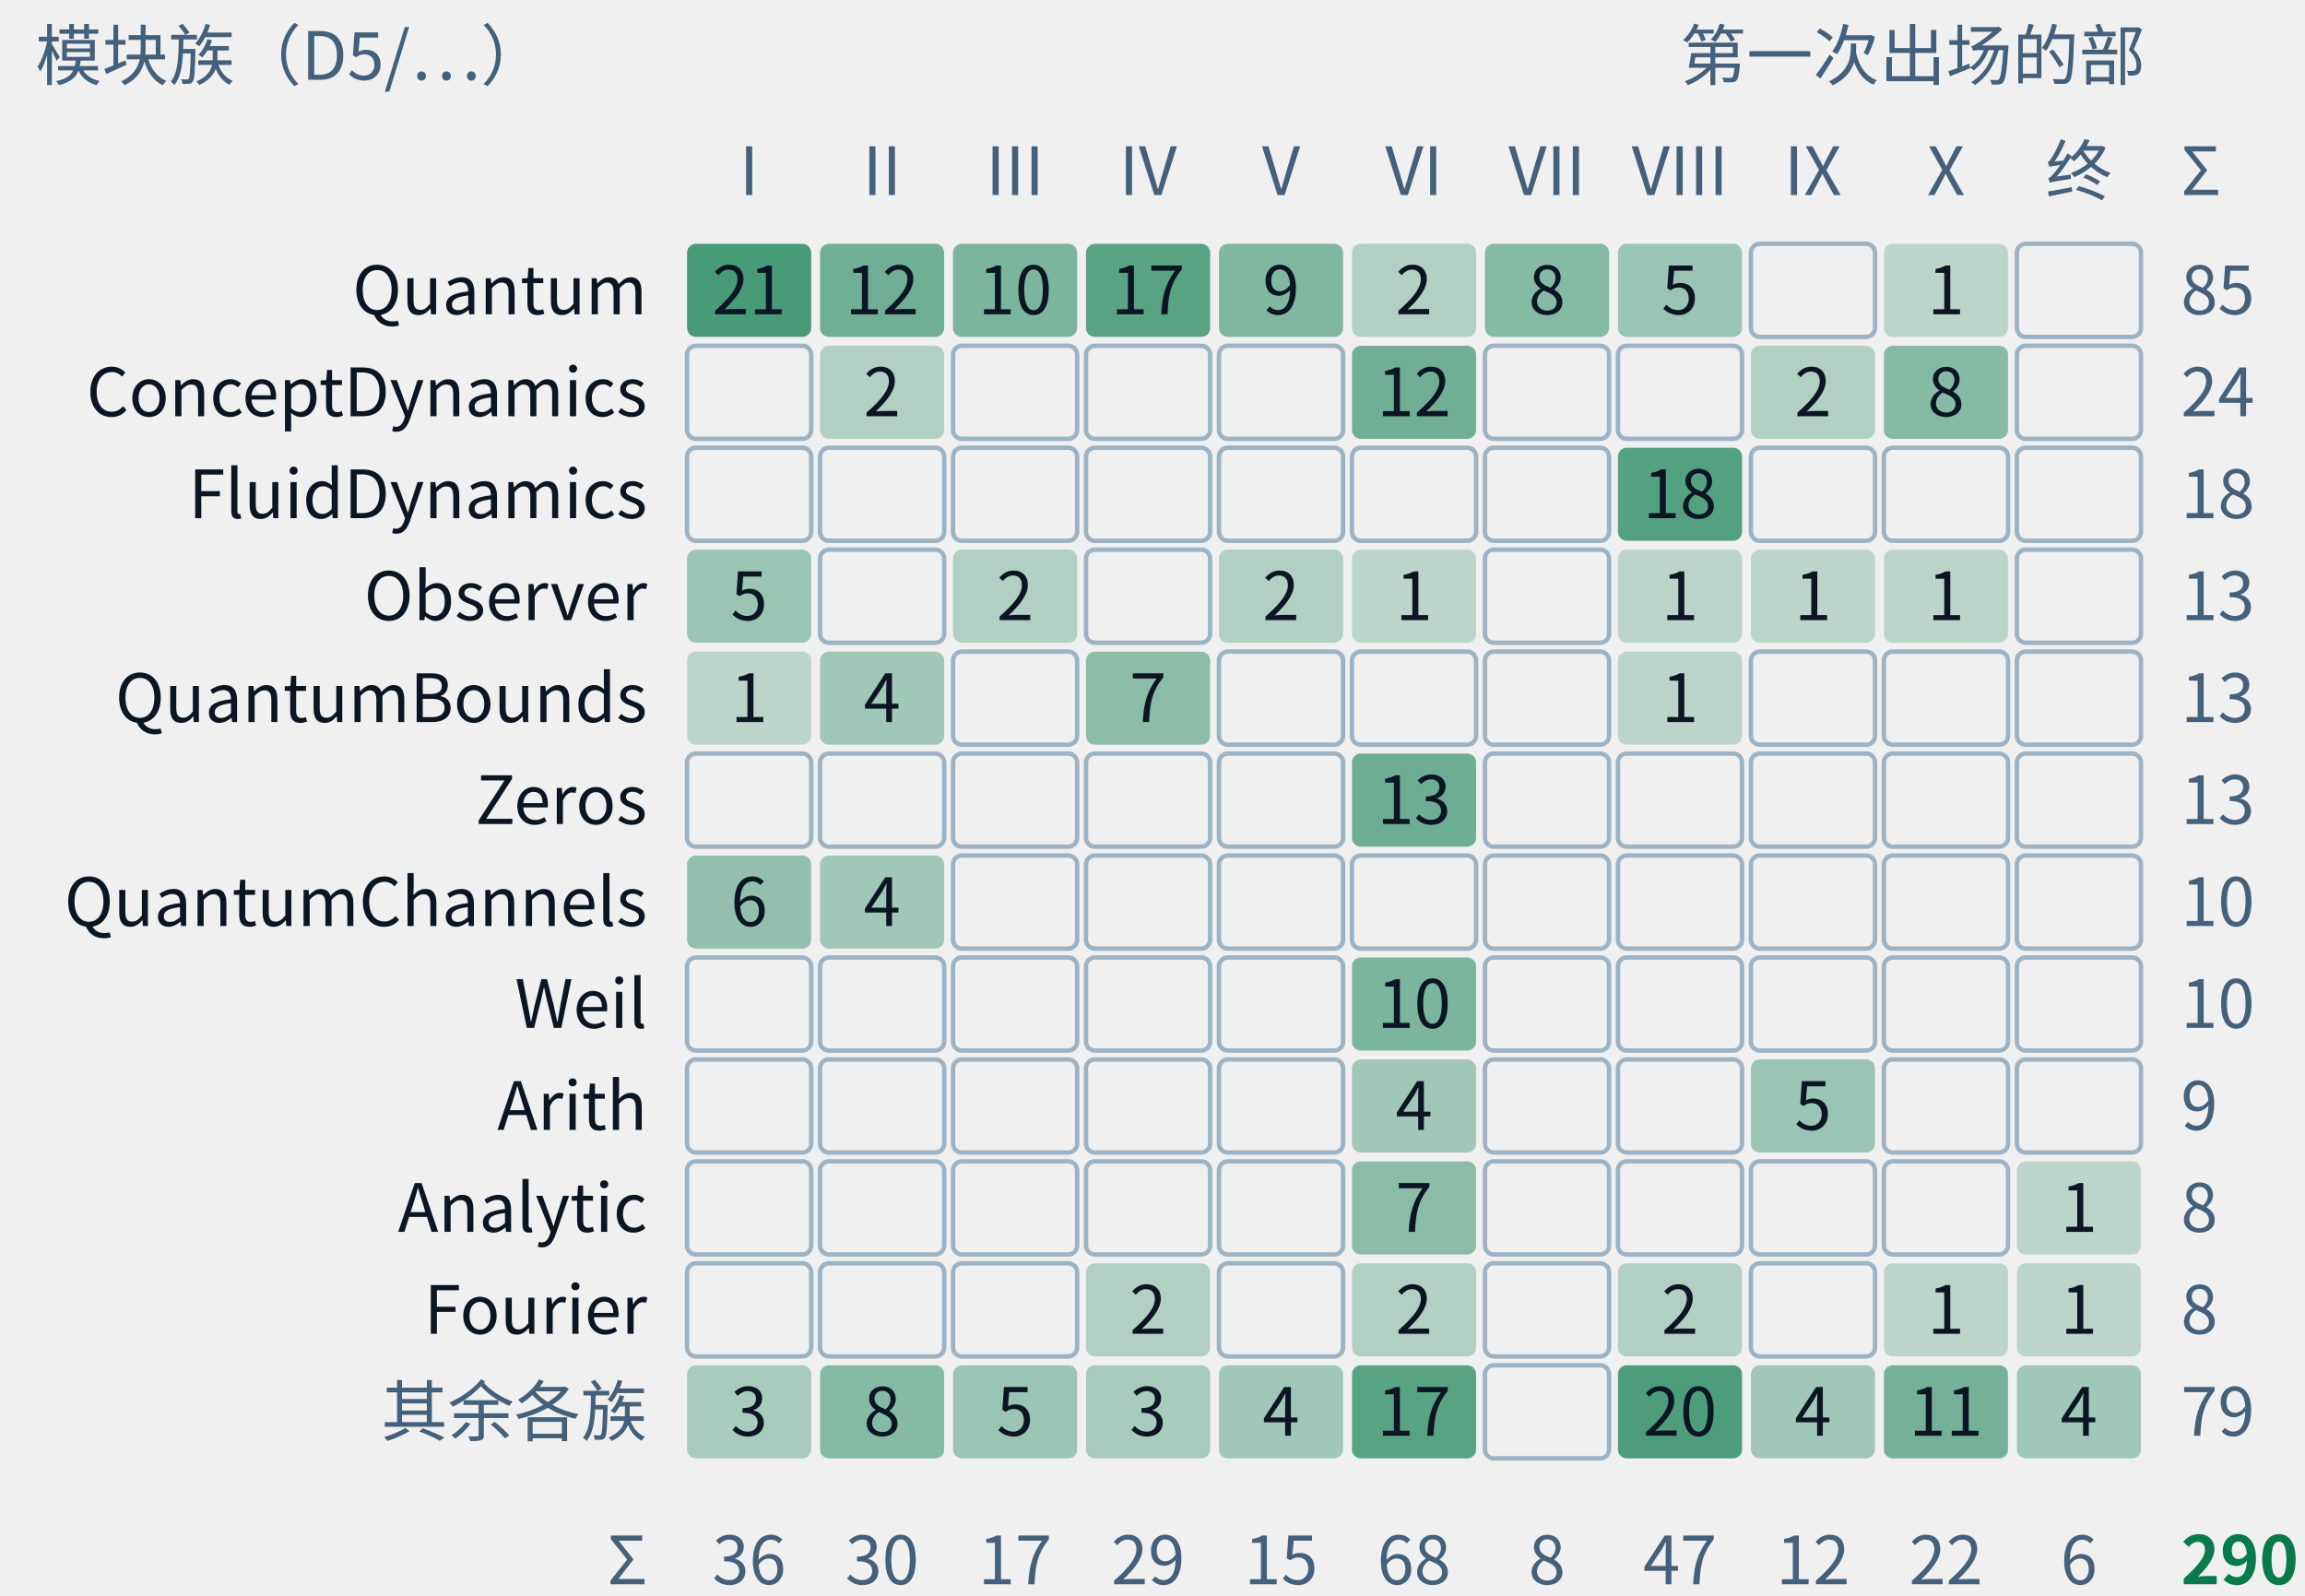
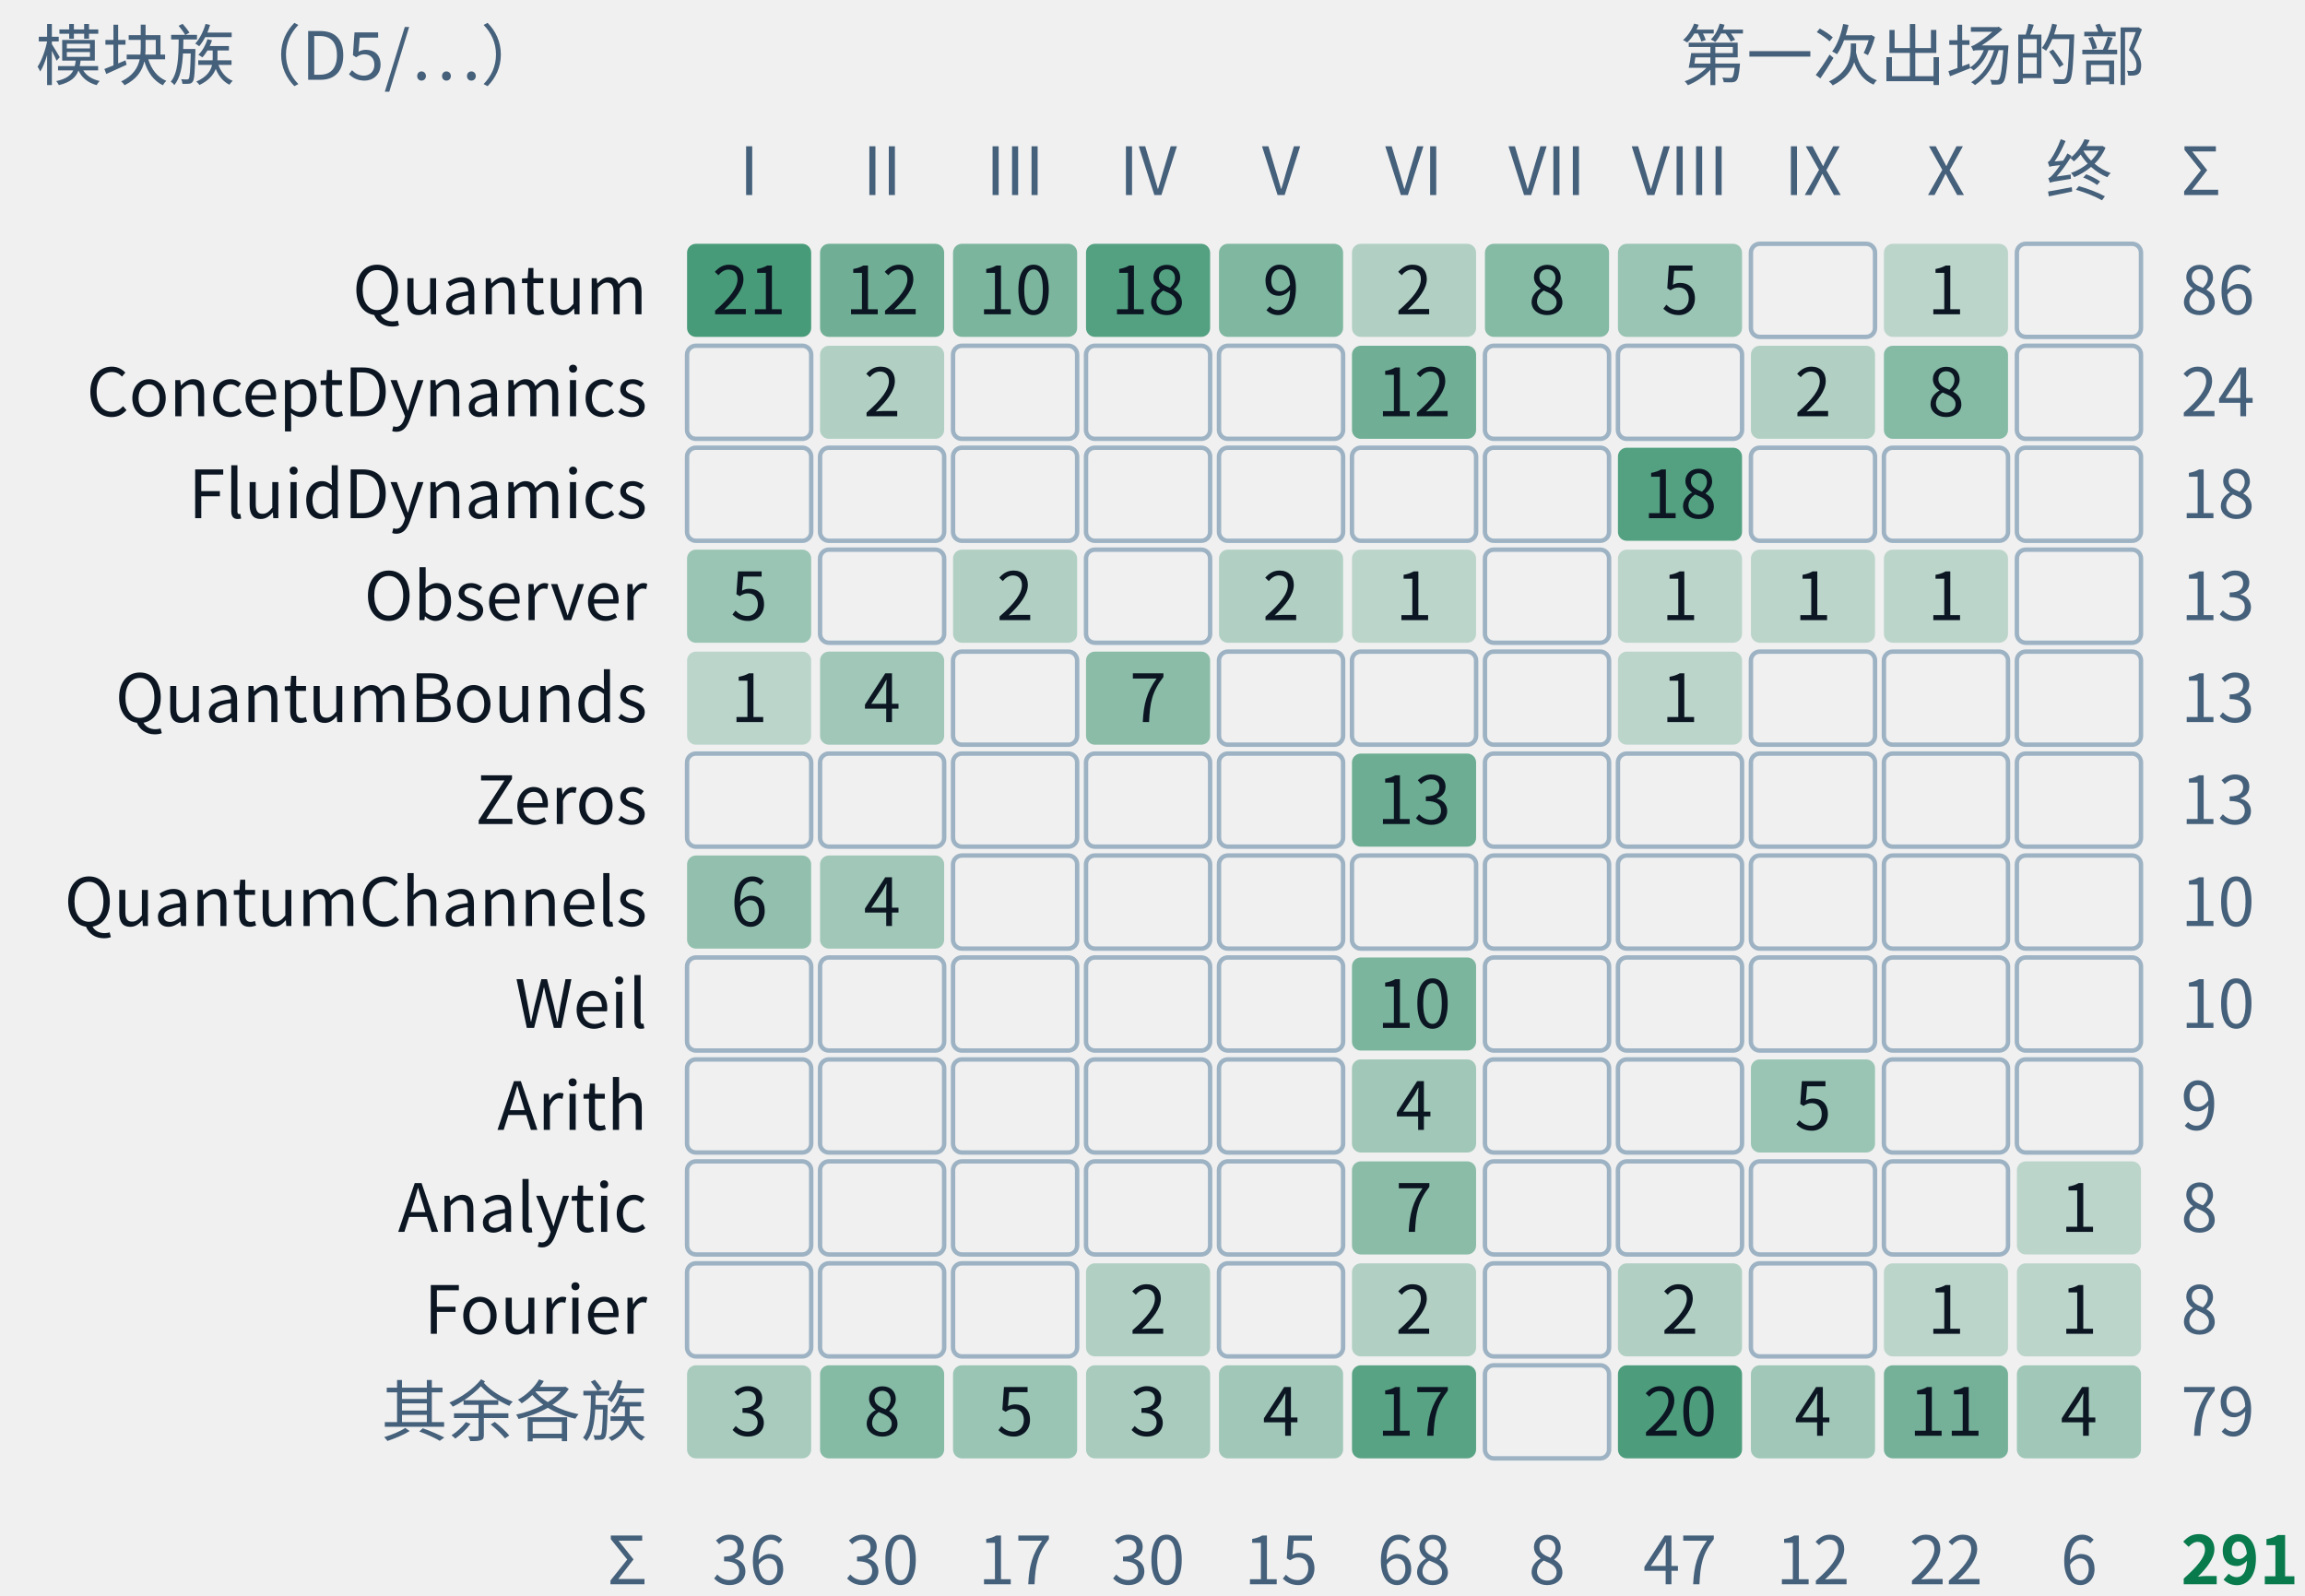
- <svg xmlns="http://www.w3.org/2000/svg" class="tr-fig" data-tr-fig="appc-modules-by-part" data-lang="zh" viewBox="0 0 520 360" width="520" height="360" font-family="'Noto Sans SC', 'Noto Sans CJK SC', 'Source Sans 3', 'PingFang SC', 'Microsoft YaHei', system-ui, sans-serif" role="img" aria-label="一张计数格：行是 trureturing 的模块族，从上到下是 Quantum、ConceptDynamics、FluidDynamics、Observer、QuantumBounds、Zeros、QuantumChannels、Weil、Arith、Analytic、Fourier 与其余各族；列是第一至第十部与“终章、附录”。每格写着这一族里在这一部第一次出场的定理条数，底色越深条数越多，空格为零。Quantum 一族最大，85 条，分布在第一至第八部与第十部；FluidDynamics 的 18 条全在第八部；Zeros、Weil 只在第六部。合计 290 条，即附录 C 的 C.1 索引。">
+ <svg xmlns="http://www.w3.org/2000/svg" class="tr-fig" data-tr-fig="appc-modules-by-part" data-lang="zh" viewBox="0 0 520 360" width="520" height="360" font-family="'Noto Sans SC', 'Noto Sans CJK SC', 'Source Sans 3', 'PingFang SC', 'Microsoft YaHei', system-ui, sans-serif" role="img" aria-label="一张计数格：行是 trureturing 的模块族，从上到下是 Quantum、ConceptDynamics、FluidDynamics、Observer、QuantumBounds、Zeros、QuantumChannels、Weil、Arith、Analytic、Fourier 与其余各族；列是第一至第十部与“终章、附录”。每格写着这一族里在这一部第一次出场的定理条数，底色越深条数越多，空格为零。Quantum 一族最大，86 条，分布在第一至第八部与第十部；FluidDynamics 的 18 条全在第八部；Zeros、Weil 只在第六部。合计 291 条，即附录 C 的 C.1 索引。">
  <style>.ts-ink{stroke:#0b1622}.tf-ink{fill:#0b1622}.ts-dim{stroke:#45607a}.tf-dim{fill:#45607a}.ts-faint{stroke:#9db3c4}.tf-faint{fill:#9db3c4}.ts-edge{stroke:#b9d0dd}.tf-edge{fill:#b9d0dd}.ts-hot{stroke:#5f9bb5}.tf-hot{fill:#5f9bb5}.ts-bg{stroke:#ffffff}.tf-bg{fill:#ffffff}.ts-panel{stroke:#eef5f9}.tf-panel{fill:#eef5f9}.ts-sheet{stroke:#f7fbfd}.tf-sheet{fill:#f7fbfd}.ts-cyan{stroke:#007c8a}.tf-cyan{fill:#007c8a}.ts-magenta{stroke:#b0128f}.tf-magenta{fill:#b0128f}.ts-amber{stroke:#946200}.tf-amber{fill:#946200}.ts-violet{stroke:#5a45c8}.tf-violet{fill:#5a45c8}.ts-ok{stroke:#087a4c}.tf-ok{fill:#087a4c}.ts-warn{stroke:#c21f3a}.tf-warn{fill:#c21f3a}.ts-blue{stroke:#1d5fd0}.tf-blue{fill:#1d5fd0}.ts-orange{stroke:#b85410}.tf-orange{fill:#b85410}.ts-sigma{stroke:#28405a}.tf-sigma{fill:#28405a}@media (prefers-color-scheme:dark){.ts-ink{stroke:#d4efff}.tf-ink{fill:#d4efff}.ts-dim{stroke:#6f8ea5}.tf-dim{fill:#6f8ea5}.ts-faint{stroke:#34506a}.tf-faint{fill:#34506a}.ts-edge{stroke:#143049}.tf-edge{fill:#143049}.ts-hot{stroke:#1f5d7c}.tf-hot{fill:#1f5d7c}.ts-bg{stroke:#03060c}.tf-bg{fill:#03060c}.ts-panel{stroke:#07101b}.tf-panel{fill:#07101b}.ts-sheet{stroke:#050c16}.tf-sheet{fill:#050c16}.ts-cyan{stroke:#19f0ff}.tf-cyan{fill:#19f0ff}.ts-magenta{stroke:#ff2fd0}.tf-magenta{fill:#ff2fd0}.ts-amber{stroke:#ffc83d}.tf-amber{fill:#ffc83d}.ts-violet{stroke:#9d8cff}.tf-violet{fill:#9d8cff}.ts-ok{stroke:#46ffb2}.tf-ok{fill:#46ffb2}.ts-warn{stroke:#ff5064}.tf-warn{fill:#ff5064}.ts-blue{stroke:#2a7bff}.tf-blue{fill:#2a7bff}.ts-orange{stroke:#ff8a3c}.tf-orange{fill:#ff8a3c}.ts-sigma{stroke:#cfe3ff}.tf-sigma{fill:#cfe3ff}}</style>
  <text class="tf-dim" x="8" y="18" font-size="15">模块族（D5/…）</text>
  <text class="tf-dim" x="484" y="18" font-size="15" text-anchor="end">第一次出场的部</text>
  <text class="tf-dim" x="169" y="44" font-size="15" text-anchor="middle">I</text>
  <text class="tf-dim" x="199" y="44" font-size="15" text-anchor="middle">II</text>
  <text class="tf-dim" x="229" y="44" font-size="15" text-anchor="middle">III</text>
  <text class="tf-dim" x="259" y="44" font-size="15" text-anchor="middle">IV</text>
  <text class="tf-dim" x="289" y="44" font-size="15" text-anchor="middle">V</text>
  <text class="tf-dim" x="319" y="44" font-size="15" text-anchor="middle">VI</text>
  <text class="tf-dim" x="349" y="44" font-size="15" text-anchor="middle">VII</text>
  <text class="tf-dim" x="379" y="44" font-size="15" text-anchor="middle">VIII</text>
  <text class="tf-dim" x="409" y="44" font-size="15" text-anchor="middle">IX</text>
  <text class="tf-dim" x="439" y="44" font-size="15" text-anchor="middle">X</text>
  <text class="tf-dim" x="469" y="44" font-size="15" text-anchor="middle">终</text>
  <text class="tf-ink" x="146" y="70.9" font-size="15" text-anchor="end">Quantum</text>
  <rect x="155" y="55" width="28" height="21" rx="2" class="tf-ok" fill-opacity="0.72" />
  <text class="tf-ink" x="169" y="70.9" font-size="15" text-anchor="middle">21</text>
  <rect x="185" y="55" width="28" height="21" rx="2" class="tf-ok" fill-opacity="0.55" />
  <text class="tf-ink" x="199" y="70.9" font-size="15" text-anchor="middle">12</text>
  <rect x="215" y="55" width="28" height="21" rx="2" class="tf-ok" fill-opacity="0.5" />
  <text class="tf-ink" x="229" y="70.9" font-size="15" text-anchor="middle">10</text>
-   <rect x="245" y="55" width="28" height="21" rx="2" class="tf-ok" fill-opacity="0.65" />
-   <text class="tf-ink" x="259" y="70.9" font-size="15" text-anchor="middle">17</text>
+   <rect x="245" y="55" width="28" height="21" rx="2" class="tf-ok" fill-opacity="0.67" />
+   <text class="tf-ink" x="259" y="70.9" font-size="15" text-anchor="middle">18</text>
  <rect x="275" y="55" width="28" height="21" rx="2" class="tf-ok" fill-opacity="0.48" />
  <text class="tf-ink" x="289" y="70.9" font-size="15" text-anchor="middle">9</text>
  <rect x="305" y="55" width="28" height="21" rx="2" class="tf-ok" fill-opacity="0.27" />
  <text class="tf-ink" x="319" y="70.9" font-size="15" text-anchor="middle">2</text>
  <rect x="335" y="55" width="28" height="21" rx="2" class="tf-ok" fill-opacity="0.46" />
  <text class="tf-ink" x="349" y="70.9" font-size="15" text-anchor="middle">8</text>
  <rect x="365" y="55" width="28" height="21" rx="2" class="tf-ok" fill-opacity="0.37" />
  <text class="tf-ink" x="379" y="70.9" font-size="15" text-anchor="middle">5</text>
  <rect x="395" y="55" width="28" height="21" rx="2" class="ts-faint" stroke-width="1" fill="none" />
  <rect x="425" y="55" width="28" height="21" rx="2" class="tf-ok" fill-opacity="0.22" />
  <text class="tf-ink" x="439" y="70.9" font-size="15" text-anchor="middle">1</text>
  <rect x="455" y="55" width="28" height="21" rx="2" class="ts-faint" stroke-width="1" fill="none" />
-   <text class="tf-dim" x="492" y="70.9" font-size="15">85</text>
+   <text class="tf-dim" x="492" y="70.9" font-size="15">86</text>
  <text class="tf-ink" x="146" y="93.9" font-size="15" text-anchor="end">ConceptDynamics</text>
  <rect x="155" y="78" width="28" height="21" rx="2" class="ts-faint" stroke-width="1" fill="none" />
  <rect x="185" y="78" width="28" height="21" rx="2" class="tf-ok" fill-opacity="0.27" />
  <text class="tf-ink" x="199" y="93.9" font-size="15" text-anchor="middle">2</text>
  <rect x="215" y="78" width="28" height="21" rx="2" class="ts-faint" stroke-width="1" fill="none" />
  <rect x="245" y="78" width="28" height="21" rx="2" class="ts-faint" stroke-width="1" fill="none" />
  <rect x="275" y="78" width="28" height="21" rx="2" class="ts-faint" stroke-width="1" fill="none" />
  <rect x="305" y="78" width="28" height="21" rx="2" class="tf-ok" fill-opacity="0.55" />
  <text class="tf-ink" x="319" y="93.9" font-size="15" text-anchor="middle">12</text>
  <rect x="335" y="78" width="28" height="21" rx="2" class="ts-faint" stroke-width="1" fill="none" />
  <rect x="365" y="78" width="28" height="21" rx="2" class="ts-faint" stroke-width="1" fill="none" />
  <rect x="395" y="78" width="28" height="21" rx="2" class="tf-ok" fill-opacity="0.27" />
  <text class="tf-ink" x="409" y="93.9" font-size="15" text-anchor="middle">2</text>
  <rect x="425" y="78" width="28" height="21" rx="2" class="tf-ok" fill-opacity="0.46" />
  <text class="tf-ink" x="439" y="93.9" font-size="15" text-anchor="middle">8</text>
  <rect x="455" y="78" width="28" height="21" rx="2" class="ts-faint" stroke-width="1" fill="none" />
  <text class="tf-dim" x="492" y="93.9" font-size="15">24</text>
  <text class="tf-ink" x="146" y="116.9" font-size="15" text-anchor="end">FluidDynamics</text>
  <rect x="155" y="101" width="28" height="21" rx="2" class="ts-faint" stroke-width="1" fill="none" />
  <rect x="185" y="101" width="28" height="21" rx="2" class="ts-faint" stroke-width="1" fill="none" />
  <rect x="215" y="101" width="28" height="21" rx="2" class="ts-faint" stroke-width="1" fill="none" />
  <rect x="245" y="101" width="28" height="21" rx="2" class="ts-faint" stroke-width="1" fill="none" />
  <rect x="275" y="101" width="28" height="21" rx="2" class="ts-faint" stroke-width="1" fill="none" />
  <rect x="305" y="101" width="28" height="21" rx="2" class="ts-faint" stroke-width="1" fill="none" />
  <rect x="335" y="101" width="28" height="21" rx="2" class="ts-faint" stroke-width="1" fill="none" />
  <rect x="365" y="101" width="28" height="21" rx="2" class="tf-ok" fill-opacity="0.67" />
  <text class="tf-ink" x="379" y="116.9" font-size="15" text-anchor="middle">18</text>
  <rect x="395" y="101" width="28" height="21" rx="2" class="ts-faint" stroke-width="1" fill="none" />
  <rect x="425" y="101" width="28" height="21" rx="2" class="ts-faint" stroke-width="1" fill="none" />
  <rect x="455" y="101" width="28" height="21" rx="2" class="ts-faint" stroke-width="1" fill="none" />
  <text class="tf-dim" x="492" y="116.9" font-size="15">18</text>
  <text class="tf-ink" x="146" y="139.9" font-size="15" text-anchor="end">Observer</text>
  <rect x="155" y="124" width="28" height="21" rx="2" class="tf-ok" fill-opacity="0.37" />
  <text class="tf-ink" x="169" y="139.9" font-size="15" text-anchor="middle">5</text>
  <rect x="185" y="124" width="28" height="21" rx="2" class="ts-faint" stroke-width="1" fill="none" />
  <rect x="215" y="124" width="28" height="21" rx="2" class="tf-ok" fill-opacity="0.27" />
  <text class="tf-ink" x="229" y="139.9" font-size="15" text-anchor="middle">2</text>
  <rect x="245" y="124" width="28" height="21" rx="2" class="ts-faint" stroke-width="1" fill="none" />
  <rect x="275" y="124" width="28" height="21" rx="2" class="tf-ok" fill-opacity="0.27" />
  <text class="tf-ink" x="289" y="139.9" font-size="15" text-anchor="middle">2</text>
  <rect x="305" y="124" width="28" height="21" rx="2" class="tf-ok" fill-opacity="0.22" />
  <text class="tf-ink" x="319" y="139.9" font-size="15" text-anchor="middle">1</text>
  <rect x="335" y="124" width="28" height="21" rx="2" class="ts-faint" stroke-width="1" fill="none" />
  <rect x="365" y="124" width="28" height="21" rx="2" class="tf-ok" fill-opacity="0.22" />
  <text class="tf-ink" x="379" y="139.9" font-size="15" text-anchor="middle">1</text>
  <rect x="395" y="124" width="28" height="21" rx="2" class="tf-ok" fill-opacity="0.22" />
  <text class="tf-ink" x="409" y="139.9" font-size="15" text-anchor="middle">1</text>
  <rect x="425" y="124" width="28" height="21" rx="2" class="tf-ok" fill-opacity="0.22" />
  <text class="tf-ink" x="439" y="139.9" font-size="15" text-anchor="middle">1</text>
  <rect x="455" y="124" width="28" height="21" rx="2" class="ts-faint" stroke-width="1" fill="none" />
  <text class="tf-dim" x="492" y="139.9" font-size="15">13</text>
  <text class="tf-ink" x="146" y="162.9" font-size="15" text-anchor="end">QuantumBounds</text>
  <rect x="155" y="147" width="28" height="21" rx="2" class="tf-ok" fill-opacity="0.22" />
  <text class="tf-ink" x="169" y="162.9" font-size="15" text-anchor="middle">1</text>
  <rect x="185" y="147" width="28" height="21" rx="2" class="tf-ok" fill-opacity="0.34" />
  <text class="tf-ink" x="199" y="162.9" font-size="15" text-anchor="middle">4</text>
  <rect x="215" y="147" width="28" height="21" rx="2" class="ts-faint" stroke-width="1" fill="none" />
  <rect x="245" y="147" width="28" height="21" rx="2" class="tf-ok" fill-opacity="0.43" />
  <text class="tf-ink" x="259" y="162.9" font-size="15" text-anchor="middle">7</text>
  <rect x="275" y="147" width="28" height="21" rx="2" class="ts-faint" stroke-width="1" fill="none" />
  <rect x="305" y="147" width="28" height="21" rx="2" class="ts-faint" stroke-width="1" fill="none" />
  <rect x="335" y="147" width="28" height="21" rx="2" class="ts-faint" stroke-width="1" fill="none" />
  <rect x="365" y="147" width="28" height="21" rx="2" class="tf-ok" fill-opacity="0.22" />
  <text class="tf-ink" x="379" y="162.9" font-size="15" text-anchor="middle">1</text>
  <rect x="395" y="147" width="28" height="21" rx="2" class="ts-faint" stroke-width="1" fill="none" />
  <rect x="425" y="147" width="28" height="21" rx="2" class="ts-faint" stroke-width="1" fill="none" />
  <rect x="455" y="147" width="28" height="21" rx="2" class="ts-faint" stroke-width="1" fill="none" />
  <text class="tf-dim" x="492" y="162.9" font-size="15">13</text>
  <text class="tf-ink" x="146" y="185.9" font-size="15" text-anchor="end">Zeros</text>
  <rect x="155" y="170" width="28" height="21" rx="2" class="ts-faint" stroke-width="1" fill="none" />
  <rect x="185" y="170" width="28" height="21" rx="2" class="ts-faint" stroke-width="1" fill="none" />
  <rect x="215" y="170" width="28" height="21" rx="2" class="ts-faint" stroke-width="1" fill="none" />
  <rect x="245" y="170" width="28" height="21" rx="2" class="ts-faint" stroke-width="1" fill="none" />
  <rect x="275" y="170" width="28" height="21" rx="2" class="ts-faint" stroke-width="1" fill="none" />
  <rect x="305" y="170" width="28" height="21" rx="2" class="tf-ok" fill-opacity="0.57" />
  <text class="tf-ink" x="319" y="185.9" font-size="15" text-anchor="middle">13</text>
  <rect x="335" y="170" width="28" height="21" rx="2" class="ts-faint" stroke-width="1" fill="none" />
  <rect x="365" y="170" width="28" height="21" rx="2" class="ts-faint" stroke-width="1" fill="none" />
  <rect x="395" y="170" width="28" height="21" rx="2" class="ts-faint" stroke-width="1" fill="none" />
  <rect x="425" y="170" width="28" height="21" rx="2" class="ts-faint" stroke-width="1" fill="none" />
  <rect x="455" y="170" width="28" height="21" rx="2" class="ts-faint" stroke-width="1" fill="none" />
  <text class="tf-dim" x="492" y="185.9" font-size="15">13</text>
  <text class="tf-ink" x="146" y="208.9" font-size="15" text-anchor="end">QuantumChannels</text>
  <rect x="155" y="193" width="28" height="21" rx="2" class="tf-ok" fill-opacity="0.4" />
  <text class="tf-ink" x="169" y="208.9" font-size="15" text-anchor="middle">6</text>
  <rect x="185" y="193" width="28" height="21" rx="2" class="tf-ok" fill-opacity="0.34" />
  <text class="tf-ink" x="199" y="208.9" font-size="15" text-anchor="middle">4</text>
  <rect x="215" y="193" width="28" height="21" rx="2" class="ts-faint" stroke-width="1" fill="none" />
  <rect x="245" y="193" width="28" height="21" rx="2" class="ts-faint" stroke-width="1" fill="none" />
  <rect x="275" y="193" width="28" height="21" rx="2" class="ts-faint" stroke-width="1" fill="none" />
  <rect x="305" y="193" width="28" height="21" rx="2" class="ts-faint" stroke-width="1" fill="none" />
  <rect x="335" y="193" width="28" height="21" rx="2" class="ts-faint" stroke-width="1" fill="none" />
  <rect x="365" y="193" width="28" height="21" rx="2" class="ts-faint" stroke-width="1" fill="none" />
  <rect x="395" y="193" width="28" height="21" rx="2" class="ts-faint" stroke-width="1" fill="none" />
  <rect x="425" y="193" width="28" height="21" rx="2" class="ts-faint" stroke-width="1" fill="none" />
  <rect x="455" y="193" width="28" height="21" rx="2" class="ts-faint" stroke-width="1" fill="none" />
  <text class="tf-dim" x="492" y="208.9" font-size="15">10</text>
  <text class="tf-ink" x="146" y="231.9" font-size="15" text-anchor="end">Weil</text>
  <rect x="155" y="216" width="28" height="21" rx="2" class="ts-faint" stroke-width="1" fill="none" />
  <rect x="185" y="216" width="28" height="21" rx="2" class="ts-faint" stroke-width="1" fill="none" />
  <rect x="215" y="216" width="28" height="21" rx="2" class="ts-faint" stroke-width="1" fill="none" />
  <rect x="245" y="216" width="28" height="21" rx="2" class="ts-faint" stroke-width="1" fill="none" />
  <rect x="275" y="216" width="28" height="21" rx="2" class="ts-faint" stroke-width="1" fill="none" />
  <rect x="305" y="216" width="28" height="21" rx="2" class="tf-ok" fill-opacity="0.5" />
  <text class="tf-ink" x="319" y="231.9" font-size="15" text-anchor="middle">10</text>
  <rect x="335" y="216" width="28" height="21" rx="2" class="ts-faint" stroke-width="1" fill="none" />
  <rect x="365" y="216" width="28" height="21" rx="2" class="ts-faint" stroke-width="1" fill="none" />
  <rect x="395" y="216" width="28" height="21" rx="2" class="ts-faint" stroke-width="1" fill="none" />
  <rect x="425" y="216" width="28" height="21" rx="2" class="ts-faint" stroke-width="1" fill="none" />
  <rect x="455" y="216" width="28" height="21" rx="2" class="ts-faint" stroke-width="1" fill="none" />
  <text class="tf-dim" x="492" y="231.9" font-size="15">10</text>
  <text class="tf-ink" x="146" y="254.9" font-size="15" text-anchor="end">Arith</text>
  <rect x="155" y="239" width="28" height="21" rx="2" class="ts-faint" stroke-width="1" fill="none" />
  <rect x="185" y="239" width="28" height="21" rx="2" class="ts-faint" stroke-width="1" fill="none" />
  <rect x="215" y="239" width="28" height="21" rx="2" class="ts-faint" stroke-width="1" fill="none" />
  <rect x="245" y="239" width="28" height="21" rx="2" class="ts-faint" stroke-width="1" fill="none" />
  <rect x="275" y="239" width="28" height="21" rx="2" class="ts-faint" stroke-width="1" fill="none" />
  <rect x="305" y="239" width="28" height="21" rx="2" class="tf-ok" fill-opacity="0.34" />
  <text class="tf-ink" x="319" y="254.9" font-size="15" text-anchor="middle">4</text>
  <rect x="335" y="239" width="28" height="21" rx="2" class="ts-faint" stroke-width="1" fill="none" />
  <rect x="365" y="239" width="28" height="21" rx="2" class="ts-faint" stroke-width="1" fill="none" />
  <rect x="395" y="239" width="28" height="21" rx="2" class="tf-ok" fill-opacity="0.37" />
  <text class="tf-ink" x="409" y="254.9" font-size="15" text-anchor="middle">5</text>
  <rect x="425" y="239" width="28" height="21" rx="2" class="ts-faint" stroke-width="1" fill="none" />
  <rect x="455" y="239" width="28" height="21" rx="2" class="ts-faint" stroke-width="1" fill="none" />
  <text class="tf-dim" x="492" y="254.9" font-size="15">9</text>
  <text class="tf-ink" x="146" y="277.9" font-size="15" text-anchor="end">Analytic</text>
  <rect x="155" y="262" width="28" height="21" rx="2" class="ts-faint" stroke-width="1" fill="none" />
  <rect x="185" y="262" width="28" height="21" rx="2" class="ts-faint" stroke-width="1" fill="none" />
  <rect x="215" y="262" width="28" height="21" rx="2" class="ts-faint" stroke-width="1" fill="none" />
  <rect x="245" y="262" width="28" height="21" rx="2" class="ts-faint" stroke-width="1" fill="none" />
  <rect x="275" y="262" width="28" height="21" rx="2" class="ts-faint" stroke-width="1" fill="none" />
  <rect x="305" y="262" width="28" height="21" rx="2" class="tf-ok" fill-opacity="0.43" />
  <text class="tf-ink" x="319" y="277.9" font-size="15" text-anchor="middle">7</text>
  <rect x="335" y="262" width="28" height="21" rx="2" class="ts-faint" stroke-width="1" fill="none" />
  <rect x="365" y="262" width="28" height="21" rx="2" class="ts-faint" stroke-width="1" fill="none" />
  <rect x="395" y="262" width="28" height="21" rx="2" class="ts-faint" stroke-width="1" fill="none" />
  <rect x="425" y="262" width="28" height="21" rx="2" class="ts-faint" stroke-width="1" fill="none" />
  <rect x="455" y="262" width="28" height="21" rx="2" class="tf-ok" fill-opacity="0.22" />
  <text class="tf-ink" x="469" y="277.9" font-size="15" text-anchor="middle">1</text>
  <text class="tf-dim" x="492" y="277.9" font-size="15">8</text>
  <text class="tf-ink" x="146" y="300.9" font-size="15" text-anchor="end">Fourier</text>
  <rect x="155" y="285" width="28" height="21" rx="2" class="ts-faint" stroke-width="1" fill="none" />
  <rect x="185" y="285" width="28" height="21" rx="2" class="ts-faint" stroke-width="1" fill="none" />
  <rect x="215" y="285" width="28" height="21" rx="2" class="ts-faint" stroke-width="1" fill="none" />
  <rect x="245" y="285" width="28" height="21" rx="2" class="tf-ok" fill-opacity="0.27" />
  <text class="tf-ink" x="259" y="300.9" font-size="15" text-anchor="middle">2</text>
  <rect x="275" y="285" width="28" height="21" rx="2" class="ts-faint" stroke-width="1" fill="none" />
  <rect x="305" y="285" width="28" height="21" rx="2" class="tf-ok" fill-opacity="0.27" />
  <text class="tf-ink" x="319" y="300.9" font-size="15" text-anchor="middle">2</text>
  <rect x="335" y="285" width="28" height="21" rx="2" class="ts-faint" stroke-width="1" fill="none" />
  <rect x="365" y="285" width="28" height="21" rx="2" class="tf-ok" fill-opacity="0.27" />
  <text class="tf-ink" x="379" y="300.9" font-size="15" text-anchor="middle">2</text>
  <rect x="395" y="285" width="28" height="21" rx="2" class="ts-faint" stroke-width="1" fill="none" />
  <rect x="425" y="285" width="28" height="21" rx="2" class="tf-ok" fill-opacity="0.22" />
  <text class="tf-ink" x="439" y="300.9" font-size="15" text-anchor="middle">1</text>
  <rect x="455" y="285" width="28" height="21" rx="2" class="tf-ok" fill-opacity="0.22" />
  <text class="tf-ink" x="469" y="300.9" font-size="15" text-anchor="middle">1</text>
  <text class="tf-dim" x="492" y="300.9" font-size="15">8</text>
  <text class="tf-dim" x="146" y="323.9" font-size="15" text-anchor="end">其余各族</text>
  <rect x="155" y="308" width="28" height="21" rx="2" class="tf-ok" fill-opacity="0.31" />
  <text class="tf-ink" x="169" y="323.9" font-size="15" text-anchor="middle">3</text>
  <rect x="185" y="308" width="28" height="21" rx="2" class="tf-ok" fill-opacity="0.46" />
  <text class="tf-ink" x="199" y="323.9" font-size="15" text-anchor="middle">8</text>
  <rect x="215" y="308" width="28" height="21" rx="2" class="tf-ok" fill-opacity="0.37" />
  <text class="tf-ink" x="229" y="323.9" font-size="15" text-anchor="middle">5</text>
  <rect x="245" y="308" width="28" height="21" rx="2" class="tf-ok" fill-opacity="0.31" />
  <text class="tf-ink" x="259" y="323.9" font-size="15" text-anchor="middle">3</text>
  <rect x="275" y="308" width="28" height="21" rx="2" class="tf-ok" fill-opacity="0.34" />
  <text class="tf-ink" x="289" y="323.9" font-size="15" text-anchor="middle">4</text>
  <rect x="305" y="308" width="28" height="21" rx="2" class="tf-ok" fill-opacity="0.65" />
  <text class="tf-ink" x="319" y="323.9" font-size="15" text-anchor="middle">17</text>
  <rect x="335" y="308" width="28" height="21" rx="2" class="ts-faint" stroke-width="1" fill="none" />
  <rect x="365" y="308" width="28" height="21" rx="2" class="tf-ok" fill-opacity="0.7" />
  <text class="tf-ink" x="379" y="323.9" font-size="15" text-anchor="middle">20</text>
  <rect x="395" y="308" width="28" height="21" rx="2" class="tf-ok" fill-opacity="0.34" />
  <text class="tf-ink" x="409" y="323.9" font-size="15" text-anchor="middle">4</text>
  <rect x="425" y="308" width="28" height="21" rx="2" class="tf-ok" fill-opacity="0.53" />
  <text class="tf-ink" x="439" y="323.9" font-size="15" text-anchor="middle">11</text>
  <rect x="455" y="308" width="28" height="21" rx="2" class="tf-ok" fill-opacity="0.34" />
  <text class="tf-ink" x="469" y="323.9" font-size="15" text-anchor="middle">4</text>
  <text class="tf-dim" x="492" y="323.9" font-size="15">79</text>
  <text class="tf-dim" x="492" y="44" font-size="15">Σ</text>
  <text class="tf-dim" x="146" y="357.4" font-size="15" text-anchor="end">Σ</text>
  <text class="tf-dim" x="169" y="357.4" font-size="15" text-anchor="middle">36</text>
  <text class="tf-dim" x="199" y="357.4" font-size="15" text-anchor="middle">30</text>
  <text class="tf-dim" x="229" y="357.4" font-size="15" text-anchor="middle">17</text>
-   <text class="tf-dim" x="259" y="357.4" font-size="15" text-anchor="middle">29</text>
+   <text class="tf-dim" x="259" y="357.4" font-size="15" text-anchor="middle">30</text>
  <text class="tf-dim" x="289" y="357.4" font-size="15" text-anchor="middle">15</text>
  <text class="tf-dim" x="319" y="357.4" font-size="15" text-anchor="middle">68</text>
  <text class="tf-dim" x="349" y="357.4" font-size="15" text-anchor="middle">8</text>
  <text class="tf-dim" x="379" y="357.4" font-size="15" text-anchor="middle">47</text>
  <text class="tf-dim" x="409" y="357.4" font-size="15" text-anchor="middle">12</text>
  <text class="tf-dim" x="439" y="357.4" font-size="15" text-anchor="middle">22</text>
  <text class="tf-dim" x="469" y="357.4" font-size="15" text-anchor="middle">6</text>
-   <text class="tf-ok" x="492" y="357.4" font-size="15" font-weight="600">290</text>
+   <text class="tf-ok" x="492" y="357.4" font-size="15" font-weight="600">291</text>
</svg>
